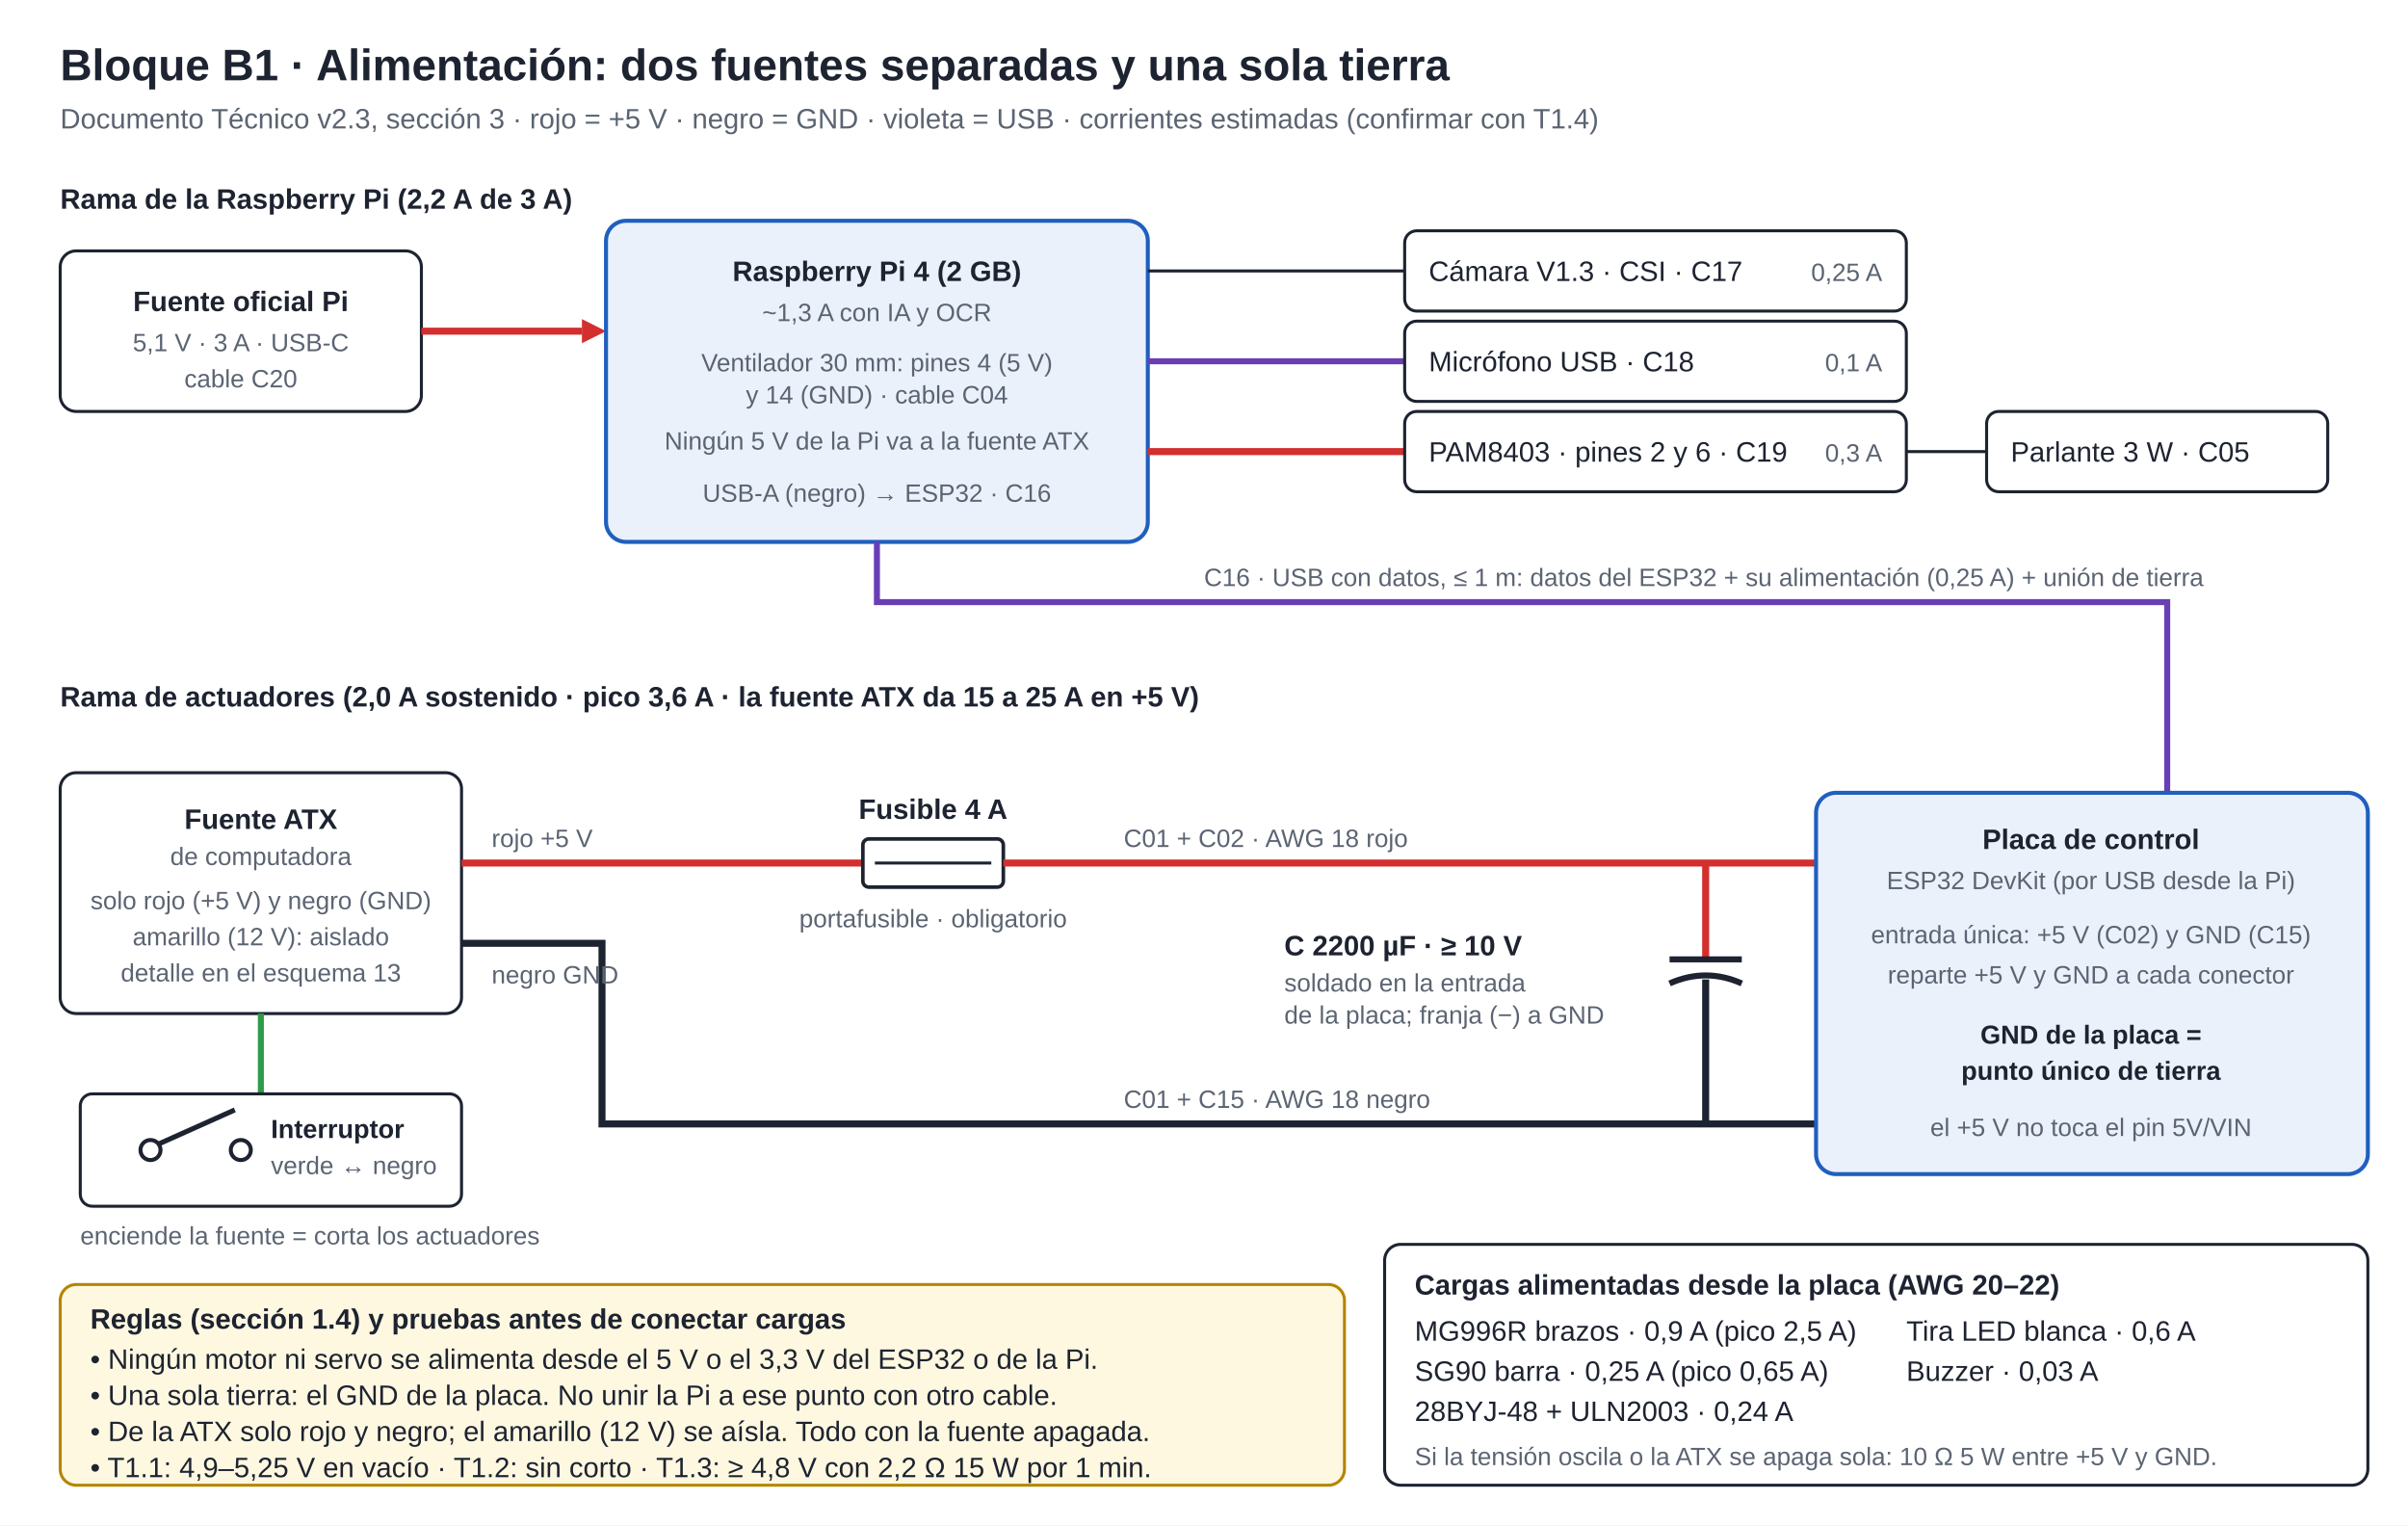
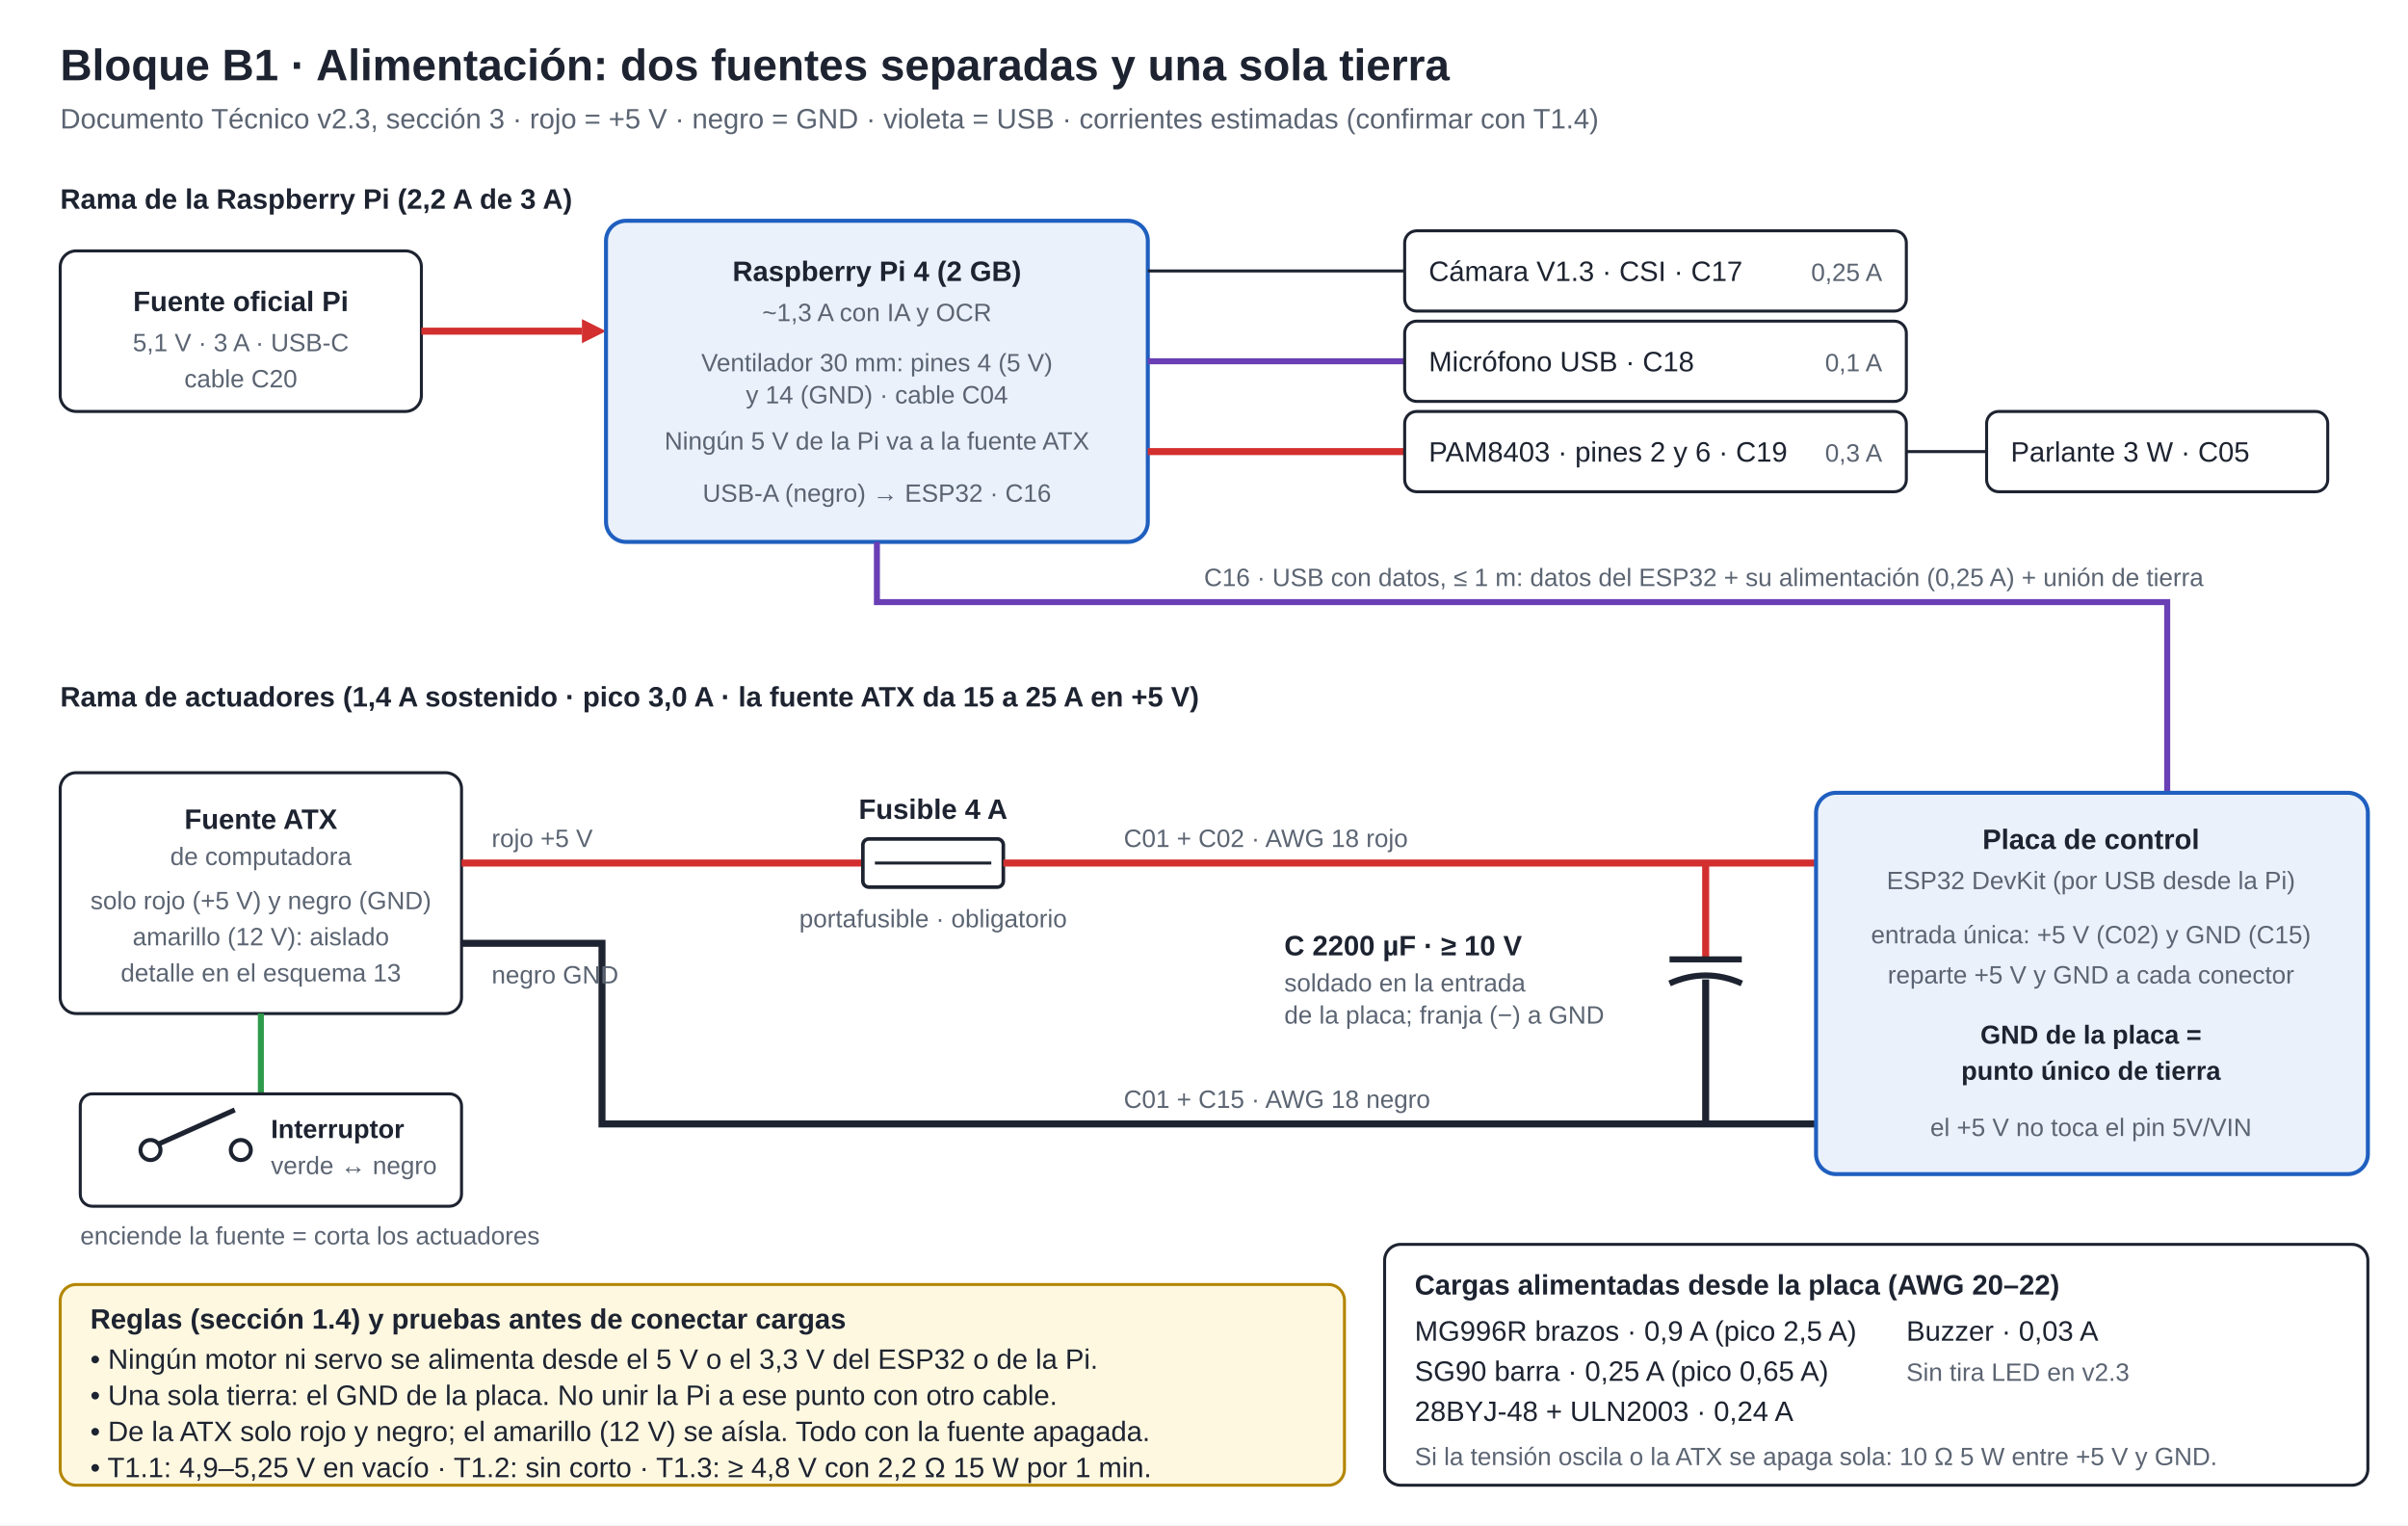
<svg xmlns="http://www.w3.org/2000/svg" viewBox="0 0 1200 760" width="1200" height="760" font-family="Arial, Helvetica, sans-serif">
  <style>
    text { fill: #1d2330; font-size: 14px; }
    .t { font-size: 22px; font-weight: 700; }
    .st { font-size: 14px; fill: #5b6472; }
    .b { font-weight: 700; }
    .s { font-size: 12.5px; fill: #5b6472; }
    .caja { fill: #ffffff; stroke: #1d2330; stroke-width: 1.5; }
    .ctrl { fill: #eaf1fb; stroke: #1f5fbf; stroke-width: 2; }
    .v5 { stroke: #d32f2f; stroke-width: 3.5; fill: none; }
    .gnd { stroke: #1d2330; stroke-width: 3.5; fill: none; }
    .usb { stroke: #6a3fb5; stroke-width: 3; fill: none; }
    .fino { stroke: #1d2330; stroke-width: 1.5; fill: none; }
    .aviso { fill: #fff8e1; stroke: #b38600; stroke-width: 1.5; }
  </style>
  <rect width="1200" height="760" fill="#ffffff" />
  <text x="30" y="40" class="t">Bloque B1 · Alimentación: dos fuentes separadas y una sola tierra</text>
  <text x="30" y="64" class="st">Documento Técnico v2.3, sección 3 · rojo = +5 V · negro = GND · violeta = USB · corrientes estimadas (confirmar con T1.4)</text>
  <text x="30" y="104" class="b">Rama de la Raspberry Pi (2,2 A de 3 A)</text>
  <rect x="30" y="125" width="180" height="80" rx="8" class="caja" />
  <text x="120" y="155" text-anchor="middle" class="b">Fuente oficial Pi</text>
  <text x="120" y="175" text-anchor="middle" class="s">5,1 V · 3 A · USB-C</text>
  <text x="120" y="193" text-anchor="middle" class="s">cable C20</text>
  <path d="M210 165 H290" class="v5" />
  <polygon points="290,159 302,165 290,171" fill="#d32f2f" />
  <rect x="302" y="110" width="270" height="160" rx="10" class="ctrl" />
  <text x="437" y="140" text-anchor="middle" class="b">Raspberry Pi 4 (2 GB)</text>
  <text x="437" y="160" text-anchor="middle" class="s">~1,3 A con IA y OCR</text>
  <text x="437" y="185" text-anchor="middle" class="s">Ventilador 30 mm: pines 4 (5 V)</text>
  <text x="437" y="201" text-anchor="middle" class="s">y 14 (GND) · cable C04</text>
  <text x="437" y="224" text-anchor="middle" class="s">Ningún 5 V de la Pi va a la fuente ATX</text>
  <text x="437" y="250" text-anchor="middle" class="s">USB-A (negro) → ESP32 · C16</text>
  <g>
    <path d="M572 135 H700" class="fino" />
    <rect x="700" y="115" width="250" height="40" rx="6" class="caja" />
    <text x="712" y="140">Cámara V1.3 · CSI · C17</text>
    <text x="938" y="140" text-anchor="end" class="s">0,25 A</text>
    <path d="M572 180 H700" class="usb" />
    <rect x="700" y="160" width="250" height="40" rx="6" class="caja" />
    <text x="712" y="185">Micrófono USB · C18</text>
    <text x="938" y="185" text-anchor="end" class="s">0,1 A</text>
    <path d="M572 225 H700" class="v5" />
    <rect x="700" y="205" width="250" height="40" rx="6" class="caja" />
    <text x="712" y="230">PAM8403 · pines 2 y 6 · C19</text>
    <text x="938" y="230" text-anchor="end" class="s">0,3 A</text>
    <path d="M950 225 H990" class="fino" />
    <rect x="990" y="205" width="170" height="40" rx="6" class="caja" />
    <text x="1002" y="230">Parlante 3 W · C05</text>
  </g>
  <path d="M437 270 V300 H1080 V420" class="usb" />
  <polygon points="1074,420 1080,432 1086,420" fill="#6a3fb5" />
  <text x="600" y="292" class="s">C16 · USB con datos, ≤ 1 m: datos del ESP32 + su alimentación (0,25 A) + unión de tierra</text>
-   <text x="30" y="352" class="b">Rama de actuadores (2,0 A sostenido · pico 3,6 A · la fuente ATX da 15 a 25 A en +5 V)</text>
+   <text x="30" y="352" class="b">Rama de actuadores (1,4 A sostenido · pico 3,0 A · la fuente ATX da 15 a 25 A en +5 V)</text>
  <rect x="30" y="385" width="200" height="120" rx="8" class="caja" />
  <text x="130" y="413" text-anchor="middle" class="b">Fuente ATX</text>
  <text x="130" y="431" text-anchor="middle" class="s">de computadora</text>
  <text x="130" y="453" text-anchor="middle" class="s">solo rojo (+5 V) y negro (GND)</text>
  <text x="130" y="471" text-anchor="middle" class="s">amarillo (12 V): aislado</text>
  <text x="130" y="489" text-anchor="middle" class="s">detalle en el esquema 13</text>
  <path d="M230 430 H430" class="v5" />
  <path d="M230 470 H300 V560 H905" class="gnd" />
  <text x="245" y="422" class="s">rojo +5 V</text>
  <text x="245" y="490" class="s">negro GND</text>
  <path d="M130 505 V545" stroke="#2e9b4a" stroke-width="3" fill="none" />
  <rect x="40" y="545" width="190" height="56" rx="6" class="caja" />
  <circle cx="75" cy="573" r="5" fill="#fff" stroke="#1d2330" stroke-width="2" />
  <circle cx="120" cy="573" r="5" fill="#fff" stroke="#1d2330" stroke-width="2" />
  <path d="M79 570 L117 553" stroke="#1d2330" stroke-width="2.5" />
  <text x="135" y="567" class="b" style="font-size:13px">Interruptor</text>
  <text x="135" y="585" class="s">verde ↔ negro</text>
  <text x="40" y="620" class="s">enciende la fuente = corta los actuadores</text>
  <rect x="430" y="418" width="70" height="24" rx="3" fill="#fff" stroke="#1d2330" stroke-width="1.8" />
  <path d="M436 430 H494" stroke="#1d2330" stroke-width="1.5" />
  <text x="465" y="408" text-anchor="middle" class="b">Fusible 4 A</text>
  <text x="465" y="462" text-anchor="middle" class="s">portafusible · obligatorio</text>
  <path d="M500 430 H905" class="v5" />
  <text x="560" y="422" class="s">C01 + C02 · AWG 18 rojo</text>
  <text x="560" y="552" class="s">C01 + C15 · AWG 18 negro</text>
  <path d="M850 430 V478" class="v5" />
  <path d="M832 478 H868" stroke="#1d2330" stroke-width="3" />
  <path d="M832 490 Q850 482 868 490" stroke="#1d2330" stroke-width="3" fill="none" />
  <path d="M850 488 V560" class="gnd" />
  <text x="640" y="476" class="b">C 2200 µF · ≥ 10 V</text>
  <text x="640" y="494" class="s">soldado en la entrada</text>
  <text x="640" y="510" class="s">de la placa; franja (−) a GND</text>
  <rect x="905" y="395" width="275" height="190" rx="10" class="ctrl" />
  <text x="1042" y="423" text-anchor="middle" class="b">Placa de control</text>
  <text x="1042" y="443" text-anchor="middle" class="s">ESP32 DevKit (por USB desde la Pi)</text>
  <text x="1042" y="470" text-anchor="middle" class="s">entrada única: +5 V (C02) y GND (C15)</text>
  <text x="1042" y="490" text-anchor="middle" class="s">reparte +5 V y GND a cada conector</text>
  <text x="1042" y="520" text-anchor="middle" class="b" style="font-size:13px">GND de la placa =</text>
  <text x="1042" y="538" text-anchor="middle" class="b" style="font-size:13px">punto único de tierra</text>
  <text x="1042" y="566" text-anchor="middle" class="s">el +5 V no toca el pin 5V/VIN</text>
  <rect x="690" y="620" width="490" height="120" rx="8" class="caja" />
  <text x="705" y="645" class="b">Cargas alimentadas desde la placa (AWG 20–22)</text>
  <text x="705" y="668">MG996R brazos · 0,9 A (pico 2,5 A)</text>
  <text x="705" y="688">SG90 barra · 0,25 A (pico 0,65 A)</text>
  <text x="705" y="708">28BYJ-48 + ULN2003 · 0,24 A</text>
-   <text x="950" y="668">Tira LED blanca · 0,6 A</text>
-   <text x="950" y="688">Buzzer · 0,03 A</text>
+   <text x="950" y="668">Buzzer · 0,03 A</text>
+   <text x="950" y="688" class="s">Sin tira LED en v2.3</text>
  <text x="705" y="730" class="s">Si la tensión oscila o la ATX se apaga sola: 10 Ω 5 W entre +5 V y GND.</text>
  <rect x="30" y="640" width="640" height="100" rx="8" class="aviso" />
  <text x="45" y="662" class="b">Reglas (sección 1.4) y pruebas antes de conectar cargas</text>
  <text x="45" y="682">• Ningún motor ni servo se alimenta desde el 5 V o el 3,3 V del ESP32 o de la Pi.</text>
  <text x="45" y="700">• Una sola tierra: el GND de la placa. No unir la Pi a ese punto con otro cable.</text>
  <text x="45" y="718">• De la ATX solo rojo y negro; el amarillo (12 V) se aísla. Todo con la fuente apagada.</text>
  <text x="45" y="736">• T1.1: 4,9–5,25 V en vacío · T1.2: sin corto · T1.3: ≥ 4,8 V con 2,2 Ω 15 W por 1 min.</text>
</svg>
